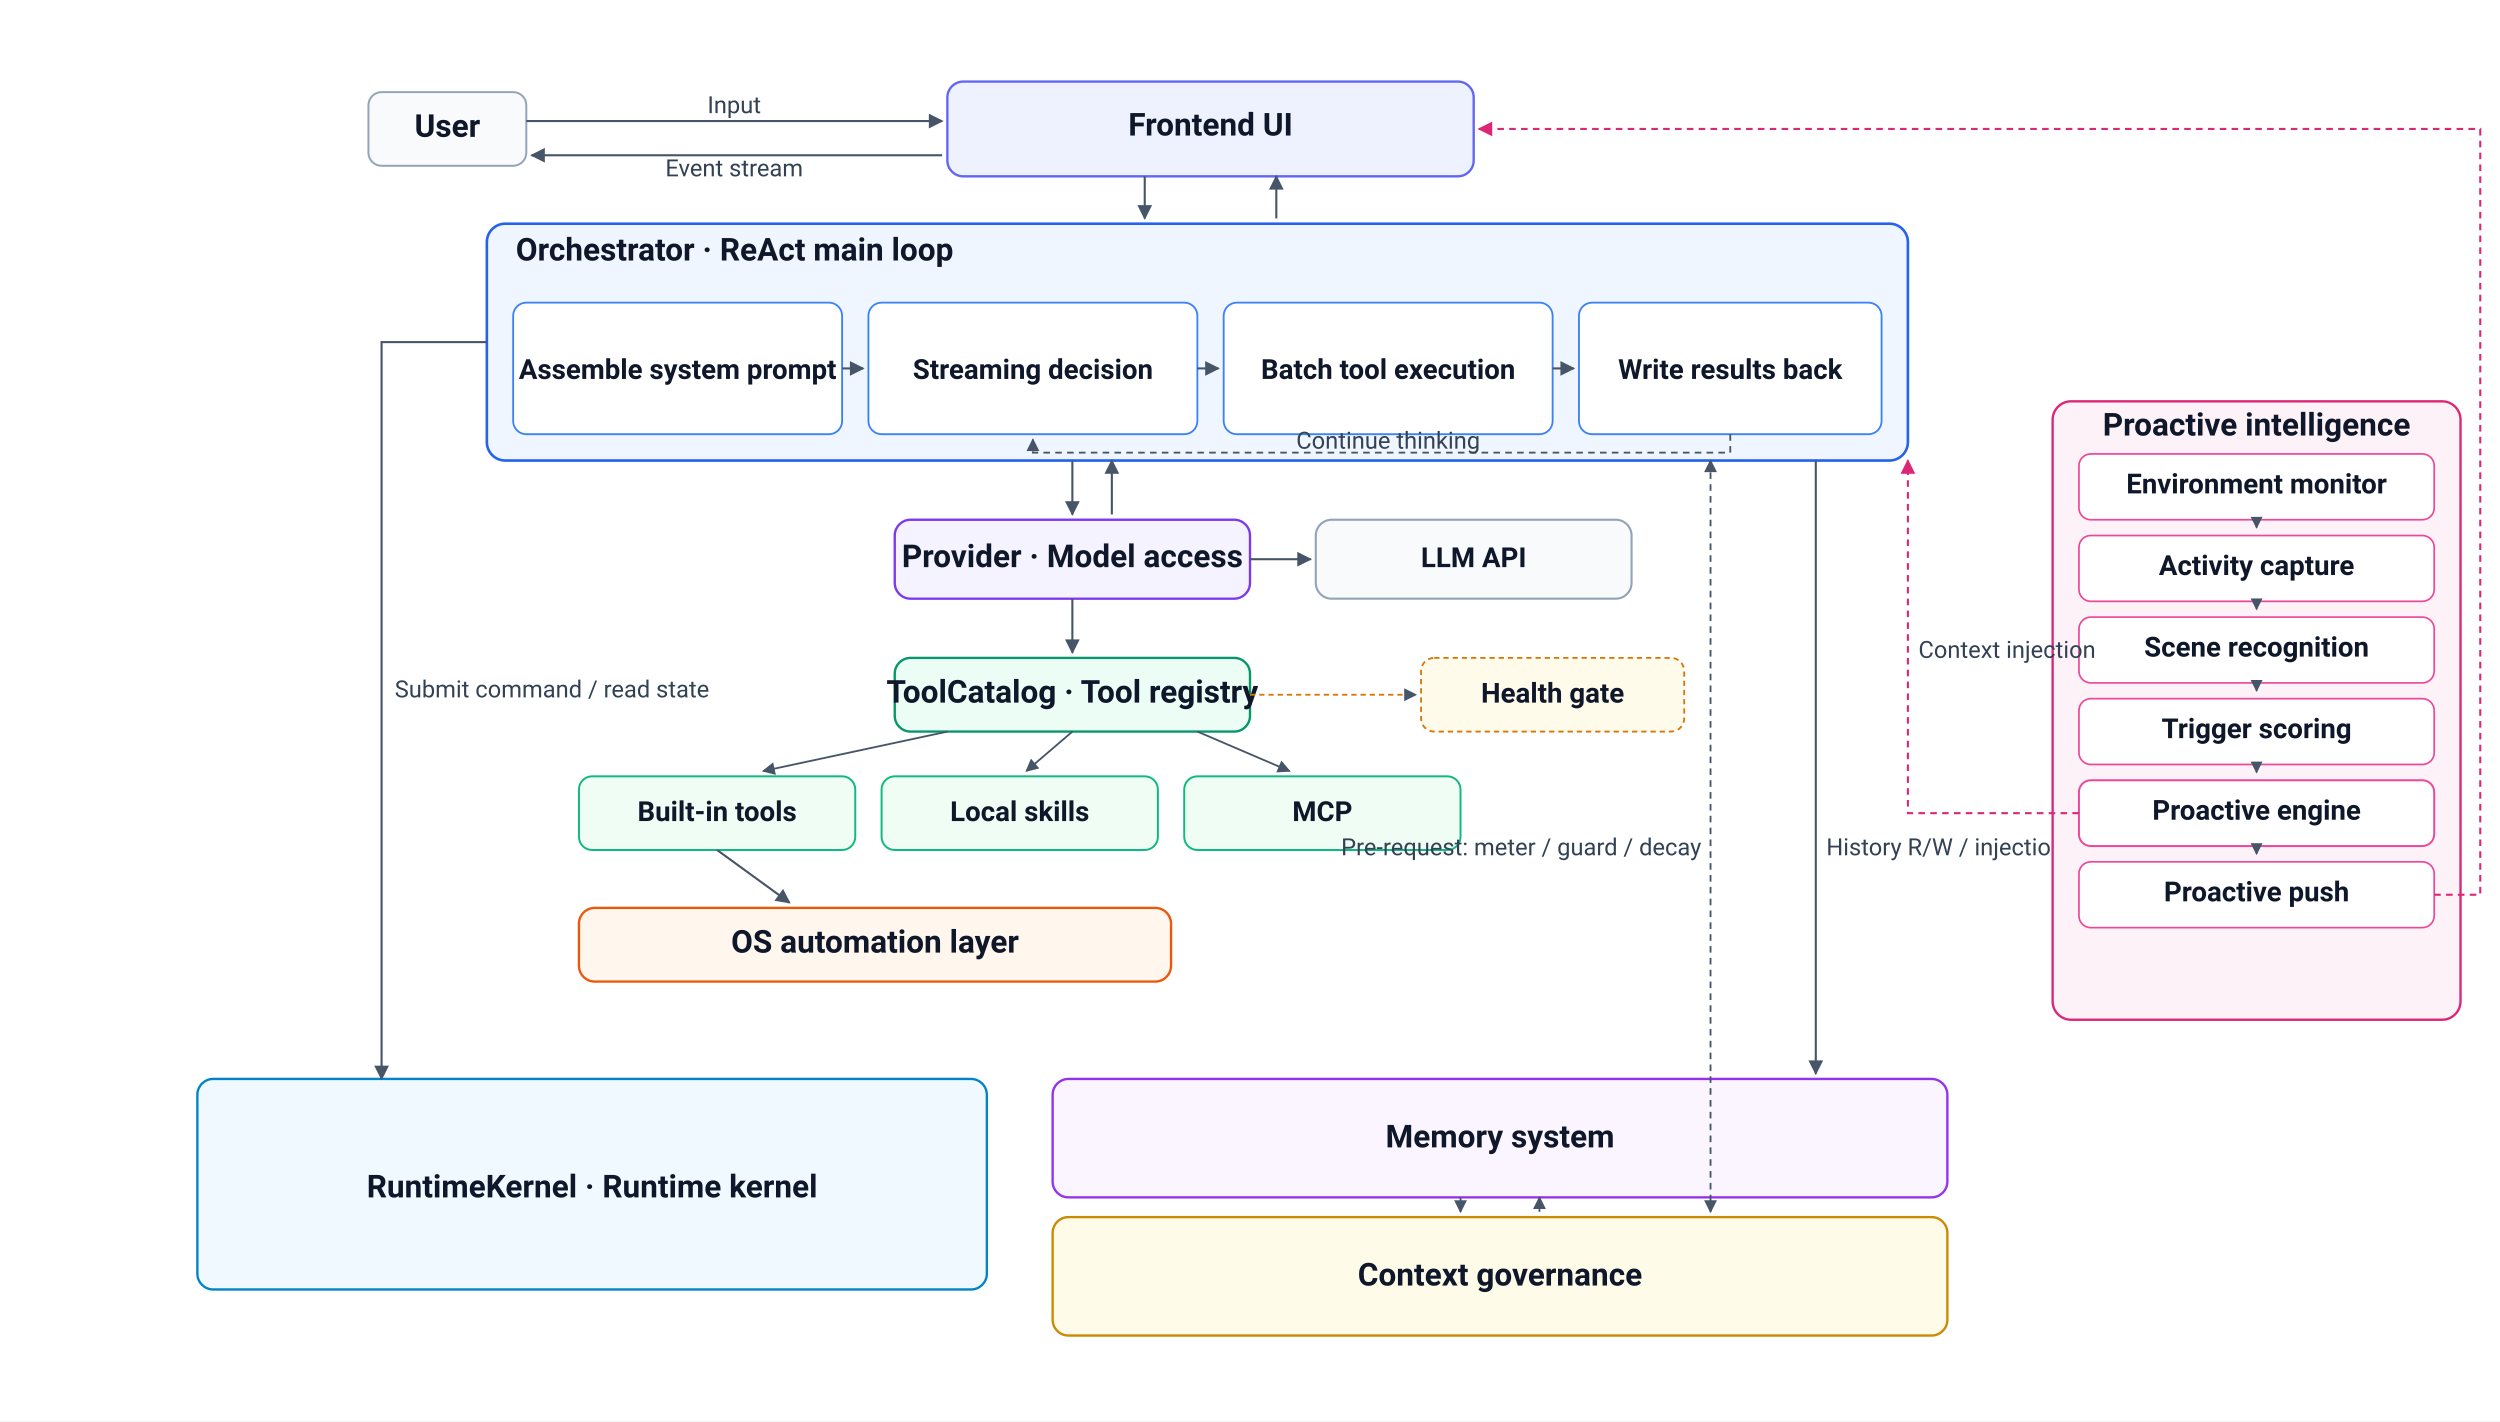
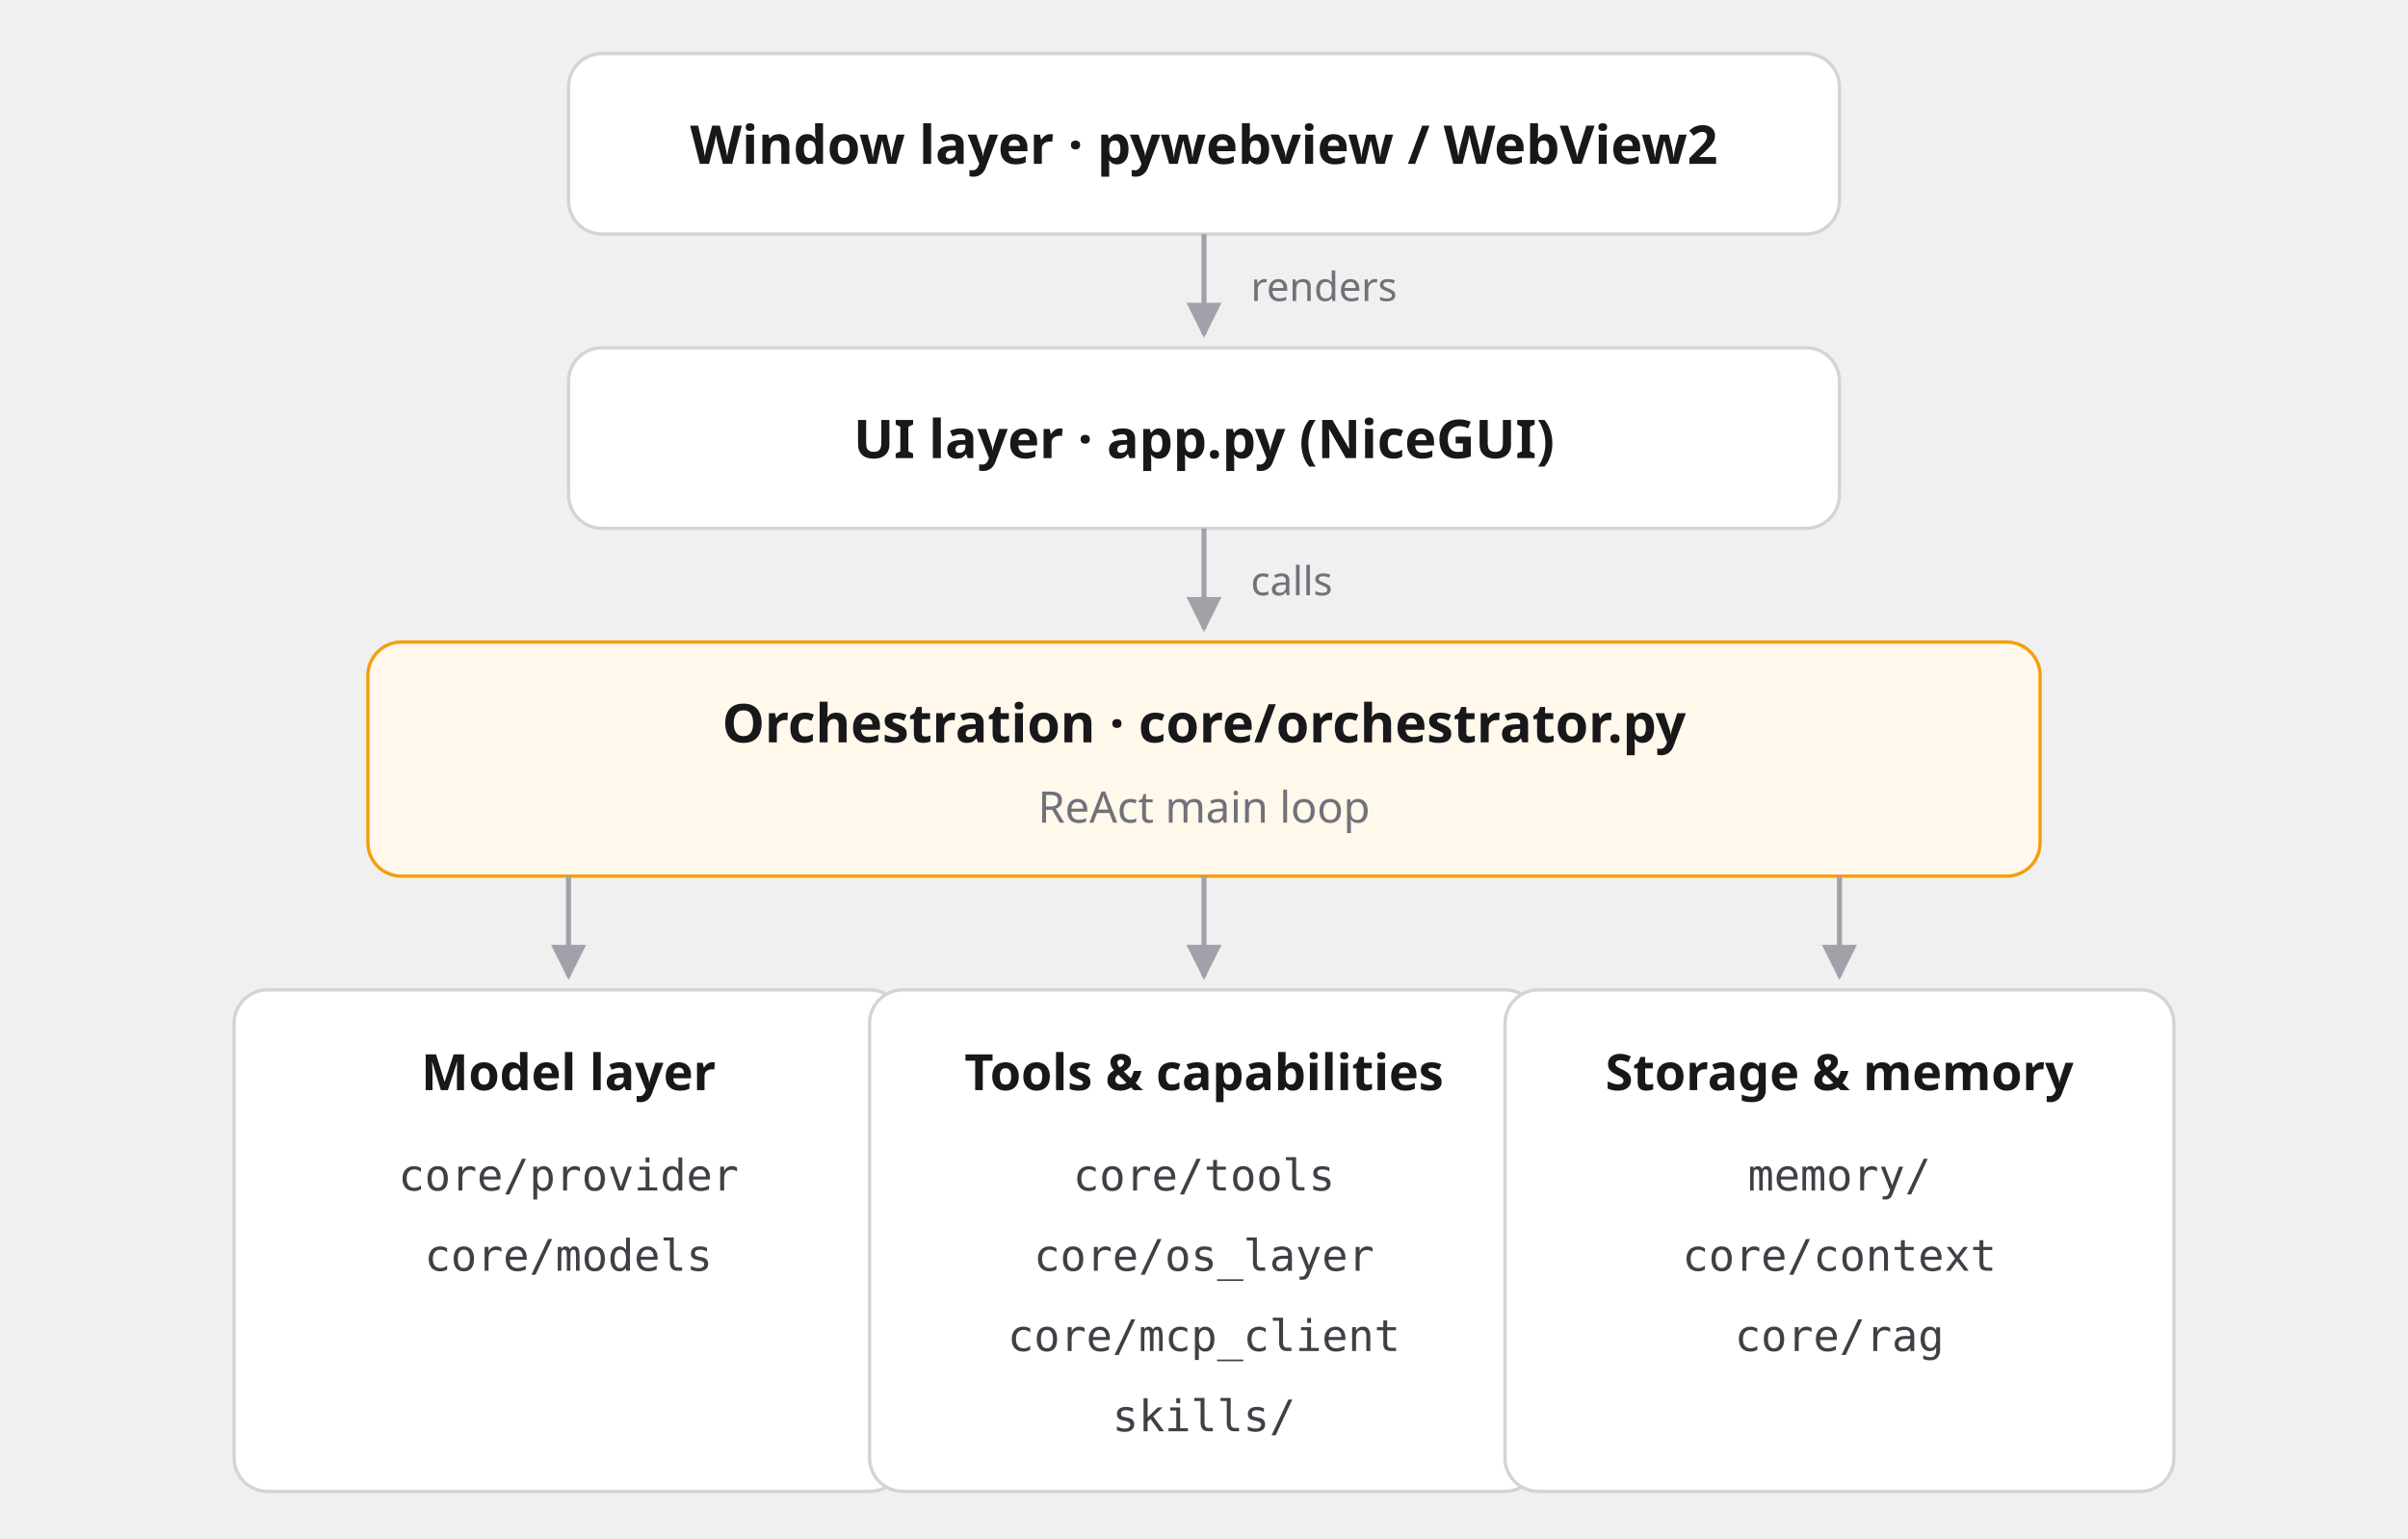
- <svg xmlns="http://www.w3.org/2000/svg" viewBox="0 0 1900 1080" font-family="-apple-system, 'Segoe UI', Roboto, sans-serif">
+ <svg xmlns="http://www.w3.org/2000/svg" viewBox="0 0 720 460" font-family="'Segoe UI',system-ui,sans-serif">
  <defs>
-     <marker id="arr" viewBox="0 0 10 10" refX="9" refY="5" markerWidth="7" markerHeight="7" orient="auto-start-reverse">
-       <path d="M0,0 L10,5 L0,10 z" fill="#475569" />
+     <marker id="a" viewBox="0 0 10 10" refX="9" refY="5" markerWidth="7" markerHeight="7" orient="auto-start-reverse">
+       <path d="M0,0 L10,5 L0,10 z" fill="#a1a1aa" />
    </marker>
-     <marker id="arrPink" viewBox="0 0 10 10" refX="9" refY="5" markerWidth="7" markerHeight="7" orient="auto-start-reverse">
-       <path d="M0,0 L10,5 L0,10 z" fill="#db2777" />
-     </marker>
-     <style>
-       .hdr   { font-size: 24px; font-weight: 700; fill: #0f172a; }
-       .hdrSm { font-size: 21px; font-weight: 700; fill: #0f172a; }
-       .lab   { font-size: 18px; fill: #334155; }
-     </style>
  </defs>
-   <rect width="1900" height="1080" fill="#ffffff" />
-   <rect x="280" y="70" width="120" height="56" rx="10" fill="#f8fafc" stroke="#94a3b8" stroke-width="1.5" />
-   <text x="340" y="104" text-anchor="middle" class="hdr">User</text>
-   <rect x="720" y="62" width="400" height="72" rx="12" fill="#eef2ff" stroke="#6366f1" stroke-width="1.8" />
-   <text x="920" y="103" text-anchor="middle" class="hdr">Frontend UI</text>
-   <line x1="400" y1="92" x2="716" y2="92" stroke="#475569" stroke-width="1.6" marker-end="url(#arr)" />
-   <text x="558" y="86" text-anchor="middle" class="lab">Input</text>
-   <line x1="716" y1="118" x2="404" y2="118" stroke="#475569" stroke-width="1.6" marker-end="url(#arr)" />
-   <text x="558" y="134" text-anchor="middle" class="lab">Event stream</text>
-   <rect x="370" y="170" width="1080" height="180" rx="14" fill="#eff6ff" stroke="#2563eb" stroke-width="2" />
-   <text x="392" y="198" class="hdr">Orchestrator · ReAct main loop</text>
-   <rect x="390" y="230" width="250" height="100" rx="10" fill="#fff" stroke="#3b82f6" stroke-width="1.4" />
-   <text x="515" y="288" text-anchor="middle" class="hdrSm">Assemble system prompt</text>
-   <rect x="660" y="230" width="250" height="100" rx="10" fill="#fff" stroke="#3b82f6" stroke-width="1.4" />
-   <text x="785" y="288" text-anchor="middle" class="hdrSm">Streaming decision</text>
-   <rect x="930" y="230" width="250" height="100" rx="10" fill="#fff" stroke="#3b82f6" stroke-width="1.4" />
-   <text x="1055" y="288" text-anchor="middle" class="hdrSm">Batch tool execution</text>
-   <rect x="1200" y="230" width="230" height="100" rx="10" fill="#fff" stroke="#3b82f6" stroke-width="1.4" />
-   <text x="1315" y="288" text-anchor="middle" class="hdrSm">Write results back</text>
-   <line x1="640" y1="280" x2="656" y2="280" stroke="#475569" stroke-width="1.6" marker-end="url(#arr)" />
-   <line x1="910" y1="280" x2="926" y2="280" stroke="#475569" stroke-width="1.6" marker-end="url(#arr)" />
-   <line x1="1180" y1="280" x2="1196" y2="280" stroke="#475569" stroke-width="1.6" marker-end="url(#arr)" />
-   <path d="M 1315 330 L 1315 344 L 785 344 L 785 334" fill="none" stroke="#475569" stroke-width="1.4" stroke-dasharray="5 4" marker-end="url(#arr)" />
-   <text x="1055" y="341" text-anchor="middle" class="lab">Continue thinking</text>
-   <line x1="870" y1="134" x2="870" y2="166" stroke="#475569" stroke-width="1.6" marker-end="url(#arr)" />
-   <line x1="970" y1="166" x2="970" y2="134" stroke="#475569" stroke-width="1.6" marker-end="url(#arr)" />
-   <rect x="680" y="395" width="270" height="60" rx="12" fill="#f5f3ff" stroke="#7c3aed" stroke-width="1.8" />
-   <text x="815" y="431" text-anchor="middle" class="hdr">Provider · Model access</text>
-   <rect x="1000" y="395" width="240" height="60" rx="12" fill="#f8fafc" stroke="#94a3b8" stroke-width="1.6" />
-   <text x="1120" y="431" text-anchor="middle" class="hdrSm">LLM API</text>
-   <line x1="815" y1="350" x2="815" y2="391" stroke="#475569" stroke-width="1.6" marker-end="url(#arr)" />
-   <line x1="845" y1="391" x2="845" y2="350" stroke="#475569" stroke-width="1.6" marker-end="url(#arr)" />
-   <line x1="950" y1="425" x2="996" y2="425" stroke="#475569" stroke-width="1.6" marker-end="url(#arr)" />
-   <rect x="680" y="500" width="270" height="56" rx="12" fill="#ecfdf5" stroke="#059669" stroke-width="1.8" />
-   <text x="815" y="534" text-anchor="middle" class="hdr">ToolCatalog · Tool registry</text>
-   <line x1="815" y1="455" x2="815" y2="496" stroke="#475569" stroke-width="1.6" marker-end="url(#arr)" />
-   <rect x="440" y="590" width="210" height="56" rx="10" fill="#f0fdf4" stroke="#10b981" stroke-width="1.5" />
-   <text x="545" y="624" text-anchor="middle" class="hdrSm">Built-in tools</text>
-   <rect x="670" y="590" width="210" height="56" rx="10" fill="#f0fdf4" stroke="#10b981" stroke-width="1.5" />
-   <text x="775" y="624" text-anchor="middle" class="hdrSm">Local skills</text>
-   <rect x="900" y="590" width="210" height="56" rx="10" fill="#f0fdf4" stroke="#10b981" stroke-width="1.5" />
-   <text x="1005" y="624" text-anchor="middle" class="hdrSm">MCP</text>
-   <line x1="720" y1="556" x2="580" y2="586" stroke="#475569" stroke-width="1.4" marker-end="url(#arr)" />
-   <line x1="815" y1="556" x2="780" y2="586" stroke="#475569" stroke-width="1.4" marker-end="url(#arr)" />
-   <line x1="910" y1="556" x2="980" y2="586" stroke="#475569" stroke-width="1.4" marker-end="url(#arr)" />
-   <rect x="1080" y="500" width="200" height="56" rx="10" fill="#fffbeb" stroke="#d97706" stroke-width="1.4" stroke-dasharray="4 3" />
-   <text x="1180" y="534" text-anchor="middle" class="hdrSm">Health gate</text>
-   <line x1="950" y1="528" x2="1076" y2="528" stroke="#d97706" stroke-width="1.4" stroke-dasharray="4 3" marker-end="url(#arr)" />
-   <rect x="440" y="690" width="450" height="56" rx="12" fill="#fff7ed" stroke="#ea580c" stroke-width="1.8" />
-   <text x="665" y="724" text-anchor="middle" class="hdr">OS automation layer</text>
-   <line x1="545" y1="646" x2="600" y2="686" stroke="#475569" stroke-width="1.6" marker-end="url(#arr)" />
-   <rect x="150" y="820" width="600" height="160" rx="12" fill="#f0f9ff" stroke="#0284c7" stroke-width="1.8" />
-   <text x="450" y="910" text-anchor="middle" class="hdr">RuntimeKernel · Runtime kernel</text>
-   <path d="M 370 260 L 290 260 L 290 820" fill="none" stroke="#475569" stroke-width="1.6" marker-end="url(#arr)" />
-   <text x="300" y="530" class="lab">Submit command / read state</text>
-   <rect x="800" y="820" width="680" height="90" rx="12" fill="#faf5ff" stroke="#9333ea" stroke-width="1.8" />
-   <text x="1140" y="872" text-anchor="middle" class="hdr">Memory system</text>
-   <rect x="800" y="925" width="680" height="90" rx="12" fill="#fefce8" stroke="#ca8a04" stroke-width="1.8" />
-   <text x="1140" y="977" text-anchor="middle" class="hdr">Context governance</text>
-   <line x1="1110" y1="910" x2="1110" y2="921" stroke="#475569" stroke-width="1.4" marker-end="url(#arr)" />
-   <line x1="1170" y1="921" x2="1170" y2="910" stroke="#475569" stroke-width="1.4" marker-end="url(#arr)" />
-   <path d="M 1380 350 L 1380 816" fill="none" stroke="#475569" stroke-width="1.6" marker-end="url(#arr)" />
-   <text x="1388" y="650" class="lab">History R/W / injection</text>
-   <line x1="1300" y1="350" x2="1300" y2="921" stroke="#475569" stroke-width="1.4" stroke-dasharray="5 4" marker-start="url(#arr)" marker-end="url(#arr)" />
-   <text x="1293" y="650" text-anchor="end" class="lab">Pre-request: meter / guard / decay</text>
-   <rect x="1560" y="305" width="310" height="470" rx="14" fill="#fdf2f8" stroke="#db2777" stroke-width="1.8" />
-   <text x="1715" y="331" text-anchor="middle" class="hdr">Proactive intelligence</text>
-   <rect x="1580" y="345" width="270" height="50" rx="9" fill="#fff" stroke="#ec4899" stroke-width="1.3" />
-   <text x="1715" y="375" text-anchor="middle" class="hdrSm">Environment monitor</text>
-   <rect x="1580" y="407" width="270" height="50" rx="9" fill="#fff" stroke="#ec4899" stroke-width="1.3" />
-   <text x="1715" y="437" text-anchor="middle" class="hdrSm">Activity capture</text>
-   <rect x="1580" y="469" width="270" height="50" rx="9" fill="#fff" stroke="#ec4899" stroke-width="1.3" />
-   <text x="1715" y="499" text-anchor="middle" class="hdrSm">Scene recognition</text>
-   <rect x="1580" y="531" width="270" height="50" rx="9" fill="#fff" stroke="#ec4899" stroke-width="1.3" />
-   <text x="1715" y="561" text-anchor="middle" class="hdrSm">Trigger scoring</text>
-   <rect x="1580" y="593" width="270" height="50" rx="9" fill="#fff" stroke="#ec4899" stroke-width="1.5" />
-   <text x="1715" y="623" text-anchor="middle" class="hdrSm">Proactive engine</text>
-   <rect x="1580" y="655" width="270" height="50" rx="9" fill="#fff" stroke="#ec4899" stroke-width="1.3" />
-   <text x="1715" y="685" text-anchor="middle" class="hdrSm">Proactive push</text>
-   <line x1="1715" y1="395" x2="1715" y2="401" stroke="#475569" stroke-width="1.3" marker-end="url(#arr)" />
-   <line x1="1715" y1="457" x2="1715" y2="463" stroke="#475569" stroke-width="1.3" marker-end="url(#arr)" />
-   <line x1="1715" y1="519" x2="1715" y2="525" stroke="#475569" stroke-width="1.3" marker-end="url(#arr)" />
-   <line x1="1715" y1="581" x2="1715" y2="587" stroke="#475569" stroke-width="1.3" marker-end="url(#arr)" />
-   <line x1="1715" y1="643" x2="1715" y2="649" stroke="#475569" stroke-width="1.3" marker-end="url(#arr)" />
-   <path d="M 1580 618 L 1450 618 L 1450 350" fill="none" stroke="#db2777" stroke-width="1.6" stroke-dasharray="5 4" marker-end="url(#arrPink)" />
-   <text x="1458" y="500" class="lab" fill="#db2777">Context injection</text>
-   <path d="M 1850 680 L 1885 680 L 1885 98 L 1124 98" fill="none" stroke="#db2777" stroke-width="1.6" stroke-dasharray="5 4" marker-end="url(#arrPink)" />
+   <rect x="170" y="16" width="380" height="54" rx="10" fill="#ffffff" stroke="#d4d4d8" />
+   <text x="360" y="49" text-anchor="middle" font-size="16" font-weight="600" fill="#18181b">Window layer · pywebview / WebView2</text>
+   <line x1="360" y1="70" x2="360" y2="100" stroke="#a1a1aa" stroke-width="1.5" marker-end="url(#a)" />
+   <text x="374" y="90" font-size="12" fill="#71717a">renders</text>
+   <rect x="170" y="104" width="380" height="54" rx="10" fill="#ffffff" stroke="#d4d4d8" />
+   <text x="360" y="137" text-anchor="middle" font-size="16" font-weight="600" fill="#18181b">UI layer · app.py (NiceGUI)</text>
+   <line x1="360" y1="158" x2="360" y2="188" stroke="#a1a1aa" stroke-width="1.5" marker-end="url(#a)" />
+   <text x="374" y="178" font-size="12" fill="#71717a">calls</text>
+   <rect x="110" y="192" width="500" height="70" rx="10" fill="#fff8eb" stroke="#f59e0b" />
+   <text x="360" y="222" text-anchor="middle" font-size="16" font-weight="600" fill="#18181b">Orchestration · core/orchestrator.py</text>
+   <text x="360" y="246" text-anchor="middle" font-size="13" fill="#71717a">ReAct main loop</text>
+   <line x1="170" y1="262" x2="170" y2="292" stroke="#a1a1aa" stroke-width="1.5" marker-end="url(#a)" />
+   <line x1="360" y1="262" x2="360" y2="292" stroke="#a1a1aa" stroke-width="1.5" marker-end="url(#a)" />
+   <line x1="550" y1="262" x2="550" y2="292" stroke="#a1a1aa" stroke-width="1.5" marker-end="url(#a)" />
+   <rect x="70" y="296" width="200" height="150" rx="10" fill="#ffffff" stroke="#d4d4d8" />
+   <text x="170" y="326" text-anchor="middle" font-size="15" font-weight="600" fill="#18181b">Model layer</text>
+   <text x="170" y="356" text-anchor="middle" font-size="13" fill="#3f3f46" font-family="ui-monospace,Consolas,monospace">core/provider</text>
+   <text x="170" y="380" text-anchor="middle" font-size="13" fill="#3f3f46" font-family="ui-monospace,Consolas,monospace">core/models</text>
+   <rect x="260" y="296" width="200" height="150" rx="10" fill="#ffffff" stroke="#d4d4d8" />
+   <text x="360" y="326" text-anchor="middle" font-size="15" font-weight="600" fill="#18181b">Tools &amp; capabilities</text>
+   <text x="360" y="356" text-anchor="middle" font-size="13" fill="#3f3f46" font-family="ui-monospace,Consolas,monospace">core/tools</text>
+   <text x="360" y="380" text-anchor="middle" font-size="13" fill="#3f3f46" font-family="ui-monospace,Consolas,monospace">core/os_layer</text>
+   <text x="360" y="404" text-anchor="middle" font-size="13" fill="#3f3f46" font-family="ui-monospace,Consolas,monospace">core/mcp_client</text>
+   <text x="360" y="428" text-anchor="middle" font-size="13" fill="#3f3f46" font-family="ui-monospace,Consolas,monospace">skills/</text>
+   <rect x="450" y="296" width="200" height="150" rx="10" fill="#ffffff" stroke="#d4d4d8" />
+   <text x="550" y="326" text-anchor="middle" font-size="15" font-weight="600" fill="#18181b">Storage &amp; memory</text>
+   <text x="550" y="356" text-anchor="middle" font-size="13" fill="#3f3f46" font-family="ui-monospace,Consolas,monospace">memory/</text>
+   <text x="550" y="380" text-anchor="middle" font-size="13" fill="#3f3f46" font-family="ui-monospace,Consolas,monospace">core/context</text>
+   <text x="550" y="404" text-anchor="middle" font-size="13" fill="#3f3f46" font-family="ui-monospace,Consolas,monospace">core/rag</text>
</svg>
